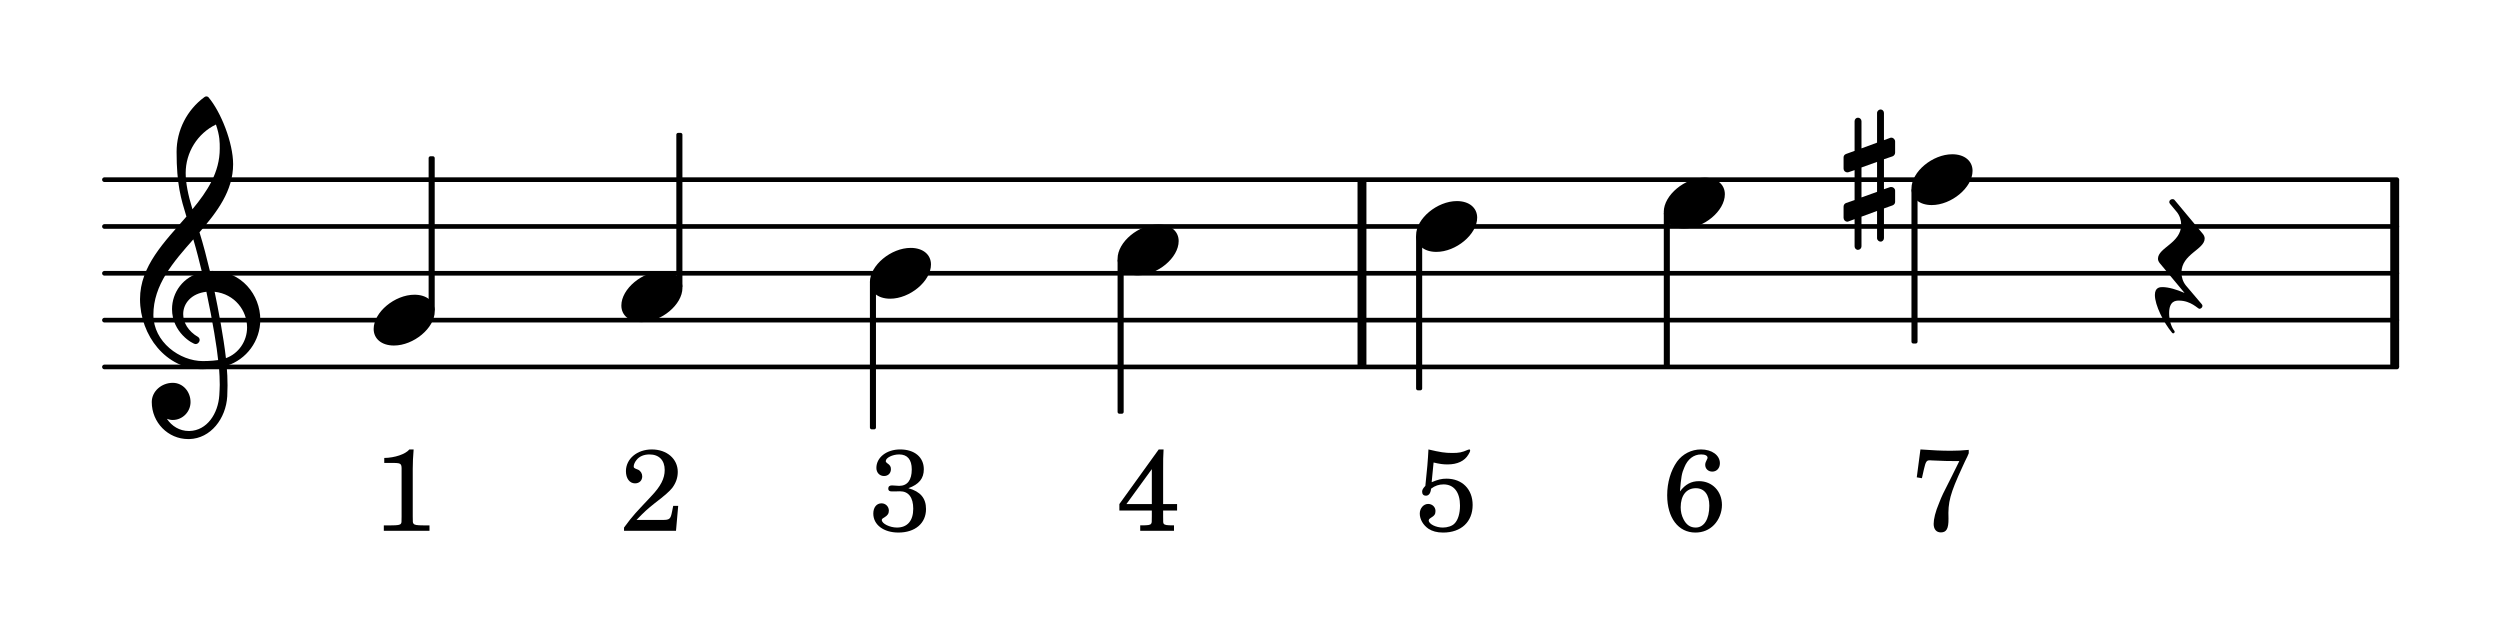
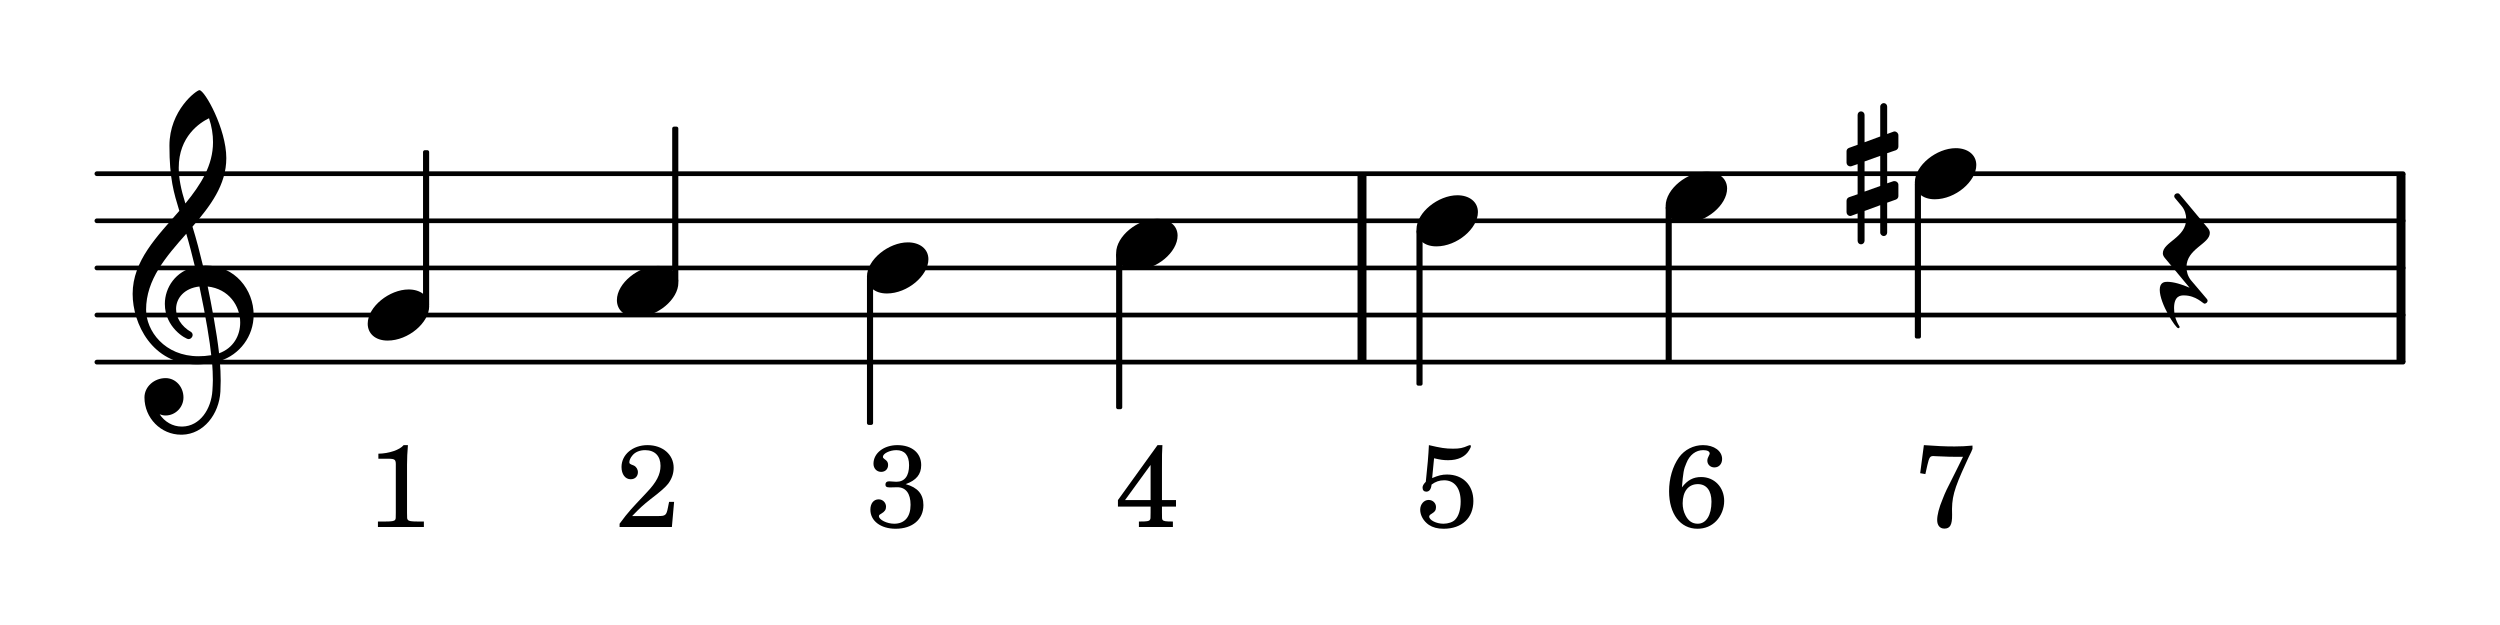
- <svg xmlns="http://www.w3.org/2000/svg" xmlns:xlink="http://www.w3.org/1999/xlink" width="266pt" height="67pt" viewBox="0 0 266 67">
+ <svg xmlns="http://www.w3.org/2000/svg" xmlns:xlink="http://www.w3.org/1999/xlink" width="264.395pt" height="66pt" viewBox="0 0 264.395 66">
  <defs>
    <g>
      <g id="glyph-0-0">
-         <path d="M 4.344 -2.703 C 2.25 -2.703 0 -0.844 0 0.938 C 0 1.984 0.844 2.703 2.156 2.703 C 4.25 2.703 6.5 0.844 6.5 -0.938 C 6.5 -1.984 5.656 -2.703 4.344 -2.703 Z M 4.344 -2.703 " />
+         <path d="M 0 0.922 C 0 1.938 0.781 2.703 2.109 2.703 C 4.297 2.703 6.5 0.812 6.5 -0.922 C 6.5 -2.016 5.578 -2.703 4.328 -2.703 C 2.312 -2.703 0 -0.891 0 0.922 Z M 0 0.922 " />
      </g>
      <g id="glyph-0-1">
-         <path d="M 5.297 12.656 L 5.312 11.797 L 5.234 11.797 C 4.266 11.797 3.422 11.281 2.906 10.5 C 3.109 10.578 3.312 10.625 3.531 10.625 C 4.562 10.625 5.422 9.766 5.422 8.719 C 5.422 7.609 4.609 6.672 3.531 6.672 C 2.344 6.672 1.297 7.562 1.297 8.719 C 1.297 10.891 3.031 12.656 5.172 12.656 Z M 9.188 4.047 C 8.938 1.812 8.359 -1.234 7.984 -3.016 C 10.125 -2.781 11.438 -1.016 11.438 0.781 C 11.438 2.25 10.531 3.562 9.188 4.047 Z M 1.469 -0.562 C 1.469 -3.75 3.578 -6.172 5.719 -8.594 C 6.062 -7.438 6.359 -6.25 6.641 -5.094 C 4.609 -4.641 3.453 -2.922 3.453 -1.172 C 3.453 1.312 5.656 2.547 5.953 2.547 C 6.203 2.547 6.391 2.328 6.391 2.109 C 6.391 2.016 6.359 1.906 6.25 1.812 C 5.141 1.172 4.641 0.234 4.641 -0.641 C 4.641 -1.797 5.531 -2.844 7.109 -3.016 C 7.797 0.203 8.234 2.969 8.359 4.25 C 7.672 4.359 6.75 4.359 6.734 4.359 C 4.281 4.359 1.469 2.328 1.469 -0.562 Z M 4.984 -11.016 C 2.656 -8.328 0.047 -5.75 0.047 -2.234 C 0.047 1.641 2.828 5.219 6.672 5.219 C 7.562 5.219 8.344 5.078 8.453 5.062 C 8.5 5.672 8.531 6.281 8.531 6.891 C 8.531 7.25 8.5 7.625 8.484 7.984 C 8.359 9.953 7.172 11.75 5.312 11.797 L 5.297 12.656 C 7.562 12.594 9.188 10.484 9.328 8.109 C 9.344 7.734 9.359 7.328 9.359 6.953 C 9.359 6.25 9.328 5.562 9.266 4.859 C 11.375 4.188 12.844 2.219 12.844 -0.047 C 12.844 -2.688 10.844 -5.234 7.75 -5.234 C 7.625 -5.234 7.531 -5.219 7.484 -5.219 C 7.156 -6.594 6.797 -7.984 6.375 -9.344 C 8.25 -11.516 9.953 -13.75 9.953 -16.594 C 9.953 -18.844 8.672 -22.141 7.312 -23.734 C 7.188 -23.828 7.031 -23.828 6.906 -23.734 C 5.047 -22.375 3.938 -20.203 3.938 -17.906 C 3.938 -14.406 4.406 -12.922 4.984 -11.016 Z M 8.531 -18.25 C 8.531 -15.734 7.219 -13.719 5.625 -11.797 C 5.141 -13.375 4.906 -14.625 4.906 -15.656 C 4.906 -17.844 6.156 -19.859 8.125 -20.812 C 8.547 -19.562 8.531 -18.922 8.531 -18.25 Z M 8.531 -18.25 " />
+         <path d="M 5.297 12.656 L 5.312 11.797 L 5.234 11.797 C 4.266 11.797 3.422 11.281 2.906 10.5 C 3.109 10.578 3.312 10.625 3.531 10.625 C 4.562 10.625 5.422 9.766 5.422 8.719 C 5.422 7.609 4.609 6.672 3.531 6.672 C 2.344 6.672 1.297 7.562 1.297 8.719 C 1.297 10.891 3.031 12.656 5.172 12.656 Z M 7.984 -3.016 C 10.219 -2.766 11.422 -0.969 11.422 0.797 C 11.422 2.172 10.703 3.5 9.188 4.047 C 8.938 1.812 8.359 -1.234 7.984 -3.016 Z M 1.469 -0.562 C 1.469 -3.75 3.578 -6.172 5.719 -8.594 C 6.062 -7.438 6.359 -6.25 6.641 -5.094 C 4.609 -4.641 3.453 -2.922 3.453 -1.172 C 3.453 1.312 5.656 2.547 5.953 2.547 C 6.203 2.547 6.391 2.328 6.391 2.109 C 6.391 2.016 6.359 1.906 6.25 1.812 C 5.141 1.172 4.641 0.234 4.641 -0.641 C 4.641 -1.797 5.531 -2.844 7.109 -3.016 C 7.797 0.203 8.234 2.969 8.359 4.25 C 7.891 4.328 7.438 4.359 7.016 4.359 C 3.422 4.359 1.469 1.672 1.469 -0.562 Z M 7.109 -23.781 C 6.812 -23.781 3.938 -21.672 3.938 -17.906 C 3.938 -14.406 4.406 -12.922 4.984 -11.016 C 2.656 -8.328 0.047 -5.75 0.047 -2.234 C 0.047 0.891 2.094 5.219 6.859 5.219 C 7.344 5.219 7.891 5.156 8.453 5.062 C 8.5 5.672 8.531 6.281 8.531 6.891 C 8.531 7.25 8.5 7.625 8.484 7.984 C 8.359 9.953 7.172 11.75 5.312 11.797 L 5.297 12.656 C 7.562 12.594 9.188 10.484 9.328 8.109 C 9.344 7.734 9.359 7.328 9.359 6.953 C 9.359 6.25 9.328 5.562 9.266 4.859 C 11.375 4.203 12.844 2.234 12.844 -0.016 C 12.844 -2.672 10.859 -5.234 7.766 -5.234 C 7.688 -5.234 7.594 -5.219 7.484 -5.219 C 7.156 -6.594 6.797 -7.984 6.375 -9.344 C 8.25 -11.516 9.953 -13.75 9.953 -16.594 C 9.953 -19.688 7.672 -23.781 7.109 -23.781 Z M 4.922 -15.578 C 4.922 -18.891 7.156 -20.344 8.125 -20.812 C 8.422 -19.922 8.547 -19.078 8.547 -18.281 C 8.547 -15.812 7.25 -13.781 5.625 -11.797 C 5.156 -13.281 4.922 -14.484 4.922 -15.578 Z M 4.922 -15.578 " />
      </g>
      <g id="glyph-0-2">
        <path d="M 0 -2.375 L 0 -1.172 C 0 -0.953 0.172 -0.781 0.391 -0.781 C 0.438 -0.781 0.5 -0.781 0.531 -0.797 L 1.172 -1.016 L 1.172 2.172 L 0.266 2.484 C 0.094 2.547 0 2.703 0 2.875 L 0 4.062 C 0 4.281 0.172 4.469 0.391 4.469 C 0.438 4.469 0.5 4.469 0.531 4.438 L 1.172 4.203 L 1.172 7.094 C 1.172 7.297 1.328 7.469 1.531 7.469 C 1.734 7.469 1.906 7.297 1.906 7.094 L 1.906 3.938 L 3.562 3.328 L 3.562 6.219 C 3.562 6.422 3.75 6.594 3.938 6.594 C 4.141 6.594 4.297 6.422 4.297 6.219 L 4.297 3.062 L 5.219 2.734 C 5.375 2.672 5.484 2.531 5.484 2.375 L 5.484 1.172 C 5.484 0.953 5.297 0.781 5.078 0.781 C 5.047 0.781 4.984 0.781 4.938 0.797 L 4.297 1.016 L 4.297 -2.172 L 5.219 -2.484 C 5.375 -2.547 5.484 -2.703 5.484 -2.875 L 5.484 -4.062 C 5.484 -4.281 5.297 -4.469 5.078 -4.469 C 5.047 -4.469 4.984 -4.469 4.938 -4.438 L 4.297 -4.203 L 4.297 -7.094 C 4.297 -7.297 4.141 -7.469 3.938 -7.469 C 3.75 -7.469 3.562 -7.297 3.562 -7.094 L 3.562 -3.938 L 1.906 -3.328 L 1.906 -6.219 C 1.906 -6.422 1.734 -6.594 1.531 -6.594 C 1.328 -6.594 1.172 -6.422 1.172 -6.219 L 1.172 -3.062 L 0.266 -2.734 C 0.094 -2.672 0 -2.531 0 -2.375 Z M 3.562 -1.891 L 3.562 1.297 L 1.906 1.891 L 1.906 -1.297 Z M 3.562 -1.891 " />
      </g>
      <g id="glyph-0-3">
-         <path d="M -0.125 -1.547 C -0.125 -1.391 -0.062 -1.234 0.078 -1.062 L 2.703 2.094 C 1.891 1.734 1 1.469 0.344 1.469 C 0.078 1.469 -0.453 1.5 -0.453 2.312 C -0.453 3.391 0.484 5.266 1.375 6.328 C 1.516 6.5 1.75 6.281 1.609 6.109 C 1.281 5.719 1.062 4.938 1.062 4.25 C 1.062 2.906 1.797 2.906 2.109 2.906 C 3.391 2.906 4.125 3.781 4.281 3.781 C 4.438 3.781 4.609 3.641 4.609 3.469 C 4.609 3.406 4.578 3.328 4.516 3.266 L 2.844 1.297 C 2.516 0.891 2.375 0.391 2.375 -0.078 C 2.375 -2.047 4.844 -2.531 4.844 -3.703 C 4.844 -3.859 4.781 -4.031 4.641 -4.203 L 1.641 -7.797 C 1.578 -7.875 1.5 -7.891 1.422 -7.891 C 1.25 -7.891 1.078 -7.766 1.078 -7.594 C 1.078 -7.531 1.094 -7.453 1.156 -7.391 L 1.859 -6.547 C 2.188 -6.156 2.344 -5.656 2.344 -5.172 C 2.344 -3.203 -0.125 -2.734 -0.125 -1.547 Z M -0.125 -1.547 " />
+         <path d="M -0.125 -1.547 C -0.125 -1.391 -0.062 -1.234 0.078 -1.062 L 2.703 2.094 C 1.891 1.734 1 1.469 0.344 1.469 C 0.078 1.469 -0.453 1.5 -0.453 2.312 C -0.453 3.781 1.234 6.375 1.5 6.375 C 1.578 6.375 1.656 6.312 1.656 6.234 C 1.656 6.172 1.062 5.484 1.062 4.25 C 1.062 2.906 1.797 2.906 2.109 2.906 C 3.391 2.906 4.125 3.781 4.281 3.781 C 4.438 3.781 4.609 3.641 4.609 3.469 C 4.609 3.406 4.578 3.328 4.516 3.266 L 2.844 1.297 C 2.516 0.891 2.375 0.391 2.375 -0.078 C 2.375 -2.047 4.844 -2.531 4.844 -3.703 C 4.844 -3.859 4.781 -4.031 4.641 -4.203 L 1.641 -7.797 C 1.578 -7.875 1.5 -7.891 1.422 -7.891 C 1.25 -7.891 1.078 -7.766 1.078 -7.594 C 1.078 -7.531 1.094 -7.453 1.156 -7.391 L 1.859 -6.547 C 2.188 -6.156 2.344 -5.656 2.344 -5.172 C 2.344 -3.203 -0.125 -2.734 -0.125 -1.547 Z M -0.125 -1.547 " />
      </g>
      <g id="glyph-1-0">
        <path d="M 3.953 -8.656 C 3.547 -8.156 2.406 -7.766 1.281 -7.75 L 1.281 -7.219 L 2.359 -7.219 C 3.078 -7.203 3.141 -7.125 3.125 -6.438 L 3.125 -1.516 C 3.125 -0.891 3.125 -0.859 3.047 -0.75 C 2.953 -0.625 2.719 -0.578 2.031 -0.578 L 1.234 -0.578 L 1.234 0 L 6.094 0 L 6.094 -0.578 L 5.422 -0.578 C 4.734 -0.578 4.5 -0.625 4.406 -0.75 C 4.312 -0.859 4.312 -0.875 4.312 -1.516 L 4.312 -6.594 C 4.312 -7.281 4.344 -7.859 4.406 -8.656 Z M 3.953 -8.656 " />
      </g>
      <g id="glyph-1-1">
        <path d="M 6.203 -2.656 L 5.672 -2.656 L 5.547 -2.031 C 5.391 -1.234 5.281 -1.156 4.531 -1.156 L 1.766 -1.156 C 2.625 -2.047 2.906 -2.297 3.688 -2.922 C 4.812 -3.781 5.281 -4.203 5.578 -4.578 C 5.969 -5.109 6.156 -5.656 6.156 -6.266 C 6.156 -7.656 5 -8.656 3.391 -8.656 C 1.828 -8.656 0.641 -7.656 0.641 -6.344 C 0.641 -5.578 1.031 -5.047 1.609 -5.047 C 2.062 -5.047 2.375 -5.344 2.375 -5.797 C 2.375 -6.094 2.203 -6.375 1.938 -6.5 C 1.484 -6.672 1.469 -6.703 1.469 -6.859 C 1.469 -7.047 1.594 -7.328 1.766 -7.531 C 2.062 -7.922 2.562 -8.125 3.141 -8.125 C 4.172 -8.125 4.766 -7.5 4.766 -6.469 C 4.766 -5.562 4.344 -4.734 3.312 -3.656 C 2.406 -2.688 1.844 -2.094 1.641 -1.859 C 1.188 -1.344 0.969 -1.062 0.438 -0.344 L 0.438 0 L 5.969 0 Z M 6.203 -2.656 " />
      </g>
      <g id="glyph-1-2">
        <path d="M 4.25 -4.531 C 5.375 -4.938 5.891 -5.562 5.891 -6.547 C 5.891 -7.828 4.906 -8.656 3.375 -8.656 C 1.938 -8.656 0.844 -7.812 0.844 -6.688 C 0.844 -6.188 1.188 -5.828 1.656 -5.828 C 2.094 -5.828 2.391 -6.125 2.391 -6.562 C 2.391 -6.844 2.281 -7 2 -7.188 C 1.875 -7.281 1.844 -7.328 1.844 -7.422 C 1.844 -7.766 2.562 -8.125 3.266 -8.125 C 4.141 -8.125 4.609 -7.578 4.609 -6.531 C 4.609 -5.391 4.141 -4.781 3.266 -4.781 C 3.156 -4.781 2.953 -4.797 2.766 -4.812 C 2.672 -4.828 2.562 -4.828 2.5 -4.828 C 2.234 -4.828 2.109 -4.703 2.109 -4.484 C 2.109 -4.281 2.219 -4.188 2.5 -4.188 C 2.562 -4.188 2.672 -4.188 2.781 -4.188 C 3.031 -4.203 3.219 -4.203 3.359 -4.203 C 4.266 -4.203 4.766 -3.547 4.766 -2.344 C 4.766 -1.062 4.141 -0.344 3.031 -0.344 C 2.266 -0.344 1.422 -0.766 1.422 -1.141 C 1.422 -1.25 1.453 -1.281 1.688 -1.422 C 2.031 -1.625 2.172 -1.828 2.172 -2.141 C 2.172 -2.578 1.828 -2.922 1.391 -2.922 C 0.859 -2.922 0.516 -2.484 0.516 -1.828 C 0.516 -0.641 1.609 0.188 3.188 0.188 C 4.969 0.188 6.125 -0.797 6.125 -2.312 C 6.125 -3.469 5.531 -4.172 4.25 -4.531 Z M 4.25 -4.531 " />
      </g>
      <g id="glyph-1-3">
        <path d="M 4.531 -8.656 L 0.344 -2.844 L 0.344 -2.156 L 3.797 -2.156 L 3.797 -1.516 C 3.797 -0.891 3.797 -0.859 3.719 -0.75 C 3.625 -0.609 3.391 -0.578 2.688 -0.578 L 2.562 -0.578 L 2.562 0 L 6.156 0 L 6.156 -0.578 L 6.094 -0.578 C 5.391 -0.578 5.172 -0.609 5.062 -0.75 C 5 -0.859 5 -0.875 5 -1.516 L 5 -2.156 L 6.484 -2.156 L 6.484 -2.844 L 5 -2.844 L 5 -6.203 C 5 -7.734 5 -7.766 5.047 -8.656 Z M 3.797 -2.844 L 1.094 -2.844 L 3.797 -6.562 Z M 3.797 -2.844 " />
      </g>
      <g id="glyph-1-4">
        <path d="M 2.016 -7.266 C 2.688 -7.109 3.016 -7.062 3.5 -7.062 C 4.547 -7.062 5.312 -7.422 5.719 -8.109 C 5.859 -8.328 5.906 -8.453 5.906 -8.547 C 5.906 -8.625 5.875 -8.656 5.797 -8.656 C 5.766 -8.656 5.719 -8.641 5.641 -8.609 C 5.047 -8.344 4.719 -8.281 4.016 -8.281 C 3.219 -8.281 2.734 -8.359 1.469 -8.656 C 1.422 -7.625 1.312 -6.312 1.141 -4.781 C 0.891 -4.516 0.797 -4.359 0.797 -4.156 C 0.797 -3.891 0.953 -3.734 1.188 -3.734 C 1.516 -3.734 1.703 -4 1.75 -4.484 C 2.172 -4.797 2.578 -4.938 3.078 -4.938 C 4.188 -4.938 4.828 -4.094 4.828 -2.688 C 4.828 -1.859 4.625 -1.156 4.25 -0.781 C 4.016 -0.516 3.5 -0.344 3 -0.344 C 2.266 -0.344 1.5 -0.719 1.5 -1.109 C 1.5 -1.188 1.578 -1.297 1.719 -1.375 C 2.109 -1.609 2.219 -1.766 2.219 -2.109 C 2.219 -2.531 1.875 -2.859 1.438 -2.859 C 0.953 -2.859 0.547 -2.406 0.547 -1.828 C 0.547 -1.219 0.906 -0.609 1.469 -0.219 C 1.875 0.047 2.375 0.188 3.031 0.188 C 4.953 0.188 6.172 -0.953 6.172 -2.75 C 6.172 -4.422 5.062 -5.547 3.391 -5.547 C 2.859 -5.547 2.484 -5.453 1.812 -5.172 Z M 2.016 -7.266 " />
      </g>
      <g id="glyph-1-5">
        <path d="M 1.875 -4.188 C 2 -5.719 2.062 -6.125 2.344 -6.75 C 2.688 -7.625 3.344 -8.125 4.125 -8.125 C 4.547 -8.125 4.812 -8 4.812 -7.766 C 4.812 -7.719 4.797 -7.688 4.75 -7.594 C 4.625 -7.359 4.562 -7.188 4.562 -7.016 C 4.562 -6.609 4.875 -6.297 5.312 -6.297 C 5.797 -6.297 6.125 -6.672 6.125 -7.188 C 6.125 -8.031 5.281 -8.656 4.109 -8.656 C 3.094 -8.656 2.156 -8.172 1.562 -7.359 C 0.891 -6.406 0.516 -5.125 0.516 -3.781 C 0.516 -1.375 1.703 0.188 3.516 0.188 C 4.312 0.188 4.984 -0.094 5.5 -0.625 C 6.031 -1.172 6.344 -1.969 6.344 -2.75 C 6.344 -4.203 5.312 -5.281 3.906 -5.281 C 3.078 -5.281 2.453 -4.953 1.875 -4.188 Z M 3.562 -4.531 C 4.469 -4.531 5 -3.844 5 -2.672 C 5 -1.234 4.438 -0.344 3.547 -0.344 C 2.969 -0.344 2.547 -0.641 2.25 -1.234 C 2.047 -1.625 1.953 -2.047 1.953 -2.5 C 1.953 -3.766 2.562 -4.531 3.562 -4.531 Z M 3.562 -4.531 " />
      </g>
      <g id="glyph-1-6">
        <path d="M 0.719 -5.688 L 1.266 -5.594 L 1.484 -6.562 C 1.672 -7.375 1.766 -7.5 2.109 -7.5 C 2.172 -7.5 2.281 -7.5 2.391 -7.484 C 3.891 -7.422 3.891 -7.422 4.469 -7.422 C 4.625 -7.422 4.906 -7.422 5.25 -7.422 L 4.422 -5.75 C 3.5 -3.938 3.391 -3.719 3.094 -2.953 C 2.703 -2.031 2.516 -1.25 2.516 -0.734 C 2.516 -0.172 2.797 0.172 3.281 0.172 C 3.875 0.172 4.109 -0.219 4.094 -1.297 C 4.031 -3.062 4.25 -3.922 5.578 -6.797 C 5.75 -7.188 5.938 -7.578 6.125 -7.953 C 6.141 -7.984 6.172 -8.094 6.25 -8.25 L 6.25 -8.609 C 5.516 -8.547 5.109 -8.516 4.359 -8.516 C 3.281 -8.516 2.438 -8.562 1.109 -8.656 Z M 0.719 -5.688 " />
      </g>
    </g>
  </defs>
-   <path fill="none" stroke-width="9.465" stroke-linecap="butt" stroke-linejoin="miter" stroke="rgb(0%, 0%, 0%)" stroke-opacity="1" stroke-miterlimit="10" d="M 2049.141 7939.57 L 2049.141 8138.828 " transform="matrix(0.1, 0, 0, -0.1, -60, 833)" />
-   <path fill="none" stroke-width="4.981" stroke-linecap="round" stroke-linejoin="miter" stroke="rgb(0%, 0%, 0%)" stroke-opacity="1" stroke-miterlimit="10" d="M 711.133 7939.57 L 3150.195 7939.57 " transform="matrix(0.1, 0, 0, -0.1, -60, 833)" />
-   <path fill="none" stroke-width="4.981" stroke-linecap="round" stroke-linejoin="miter" stroke="rgb(0%, 0%, 0%)" stroke-opacity="1" stroke-miterlimit="10" d="M 711.133 7989.375 L 3150.195 7989.375 " transform="matrix(0.1, 0, 0, -0.1, -60, 833)" />
-   <path fill="none" stroke-width="4.981" stroke-linecap="round" stroke-linejoin="miter" stroke="rgb(0%, 0%, 0%)" stroke-opacity="1" stroke-miterlimit="10" d="M 711.133 8039.219 L 3150.195 8039.219 " transform="matrix(0.1, 0, 0, -0.1, -60, 833)" />
-   <path fill="none" stroke-width="4.981" stroke-linecap="round" stroke-linejoin="miter" stroke="rgb(0%, 0%, 0%)" stroke-opacity="1" stroke-miterlimit="10" d="M 711.133 8089.023 L 3150.195 8089.023 " transform="matrix(0.1, 0, 0, -0.1, -60, 833)" />
-   <path fill="none" stroke-width="4.981" stroke-linecap="round" stroke-linejoin="miter" stroke="rgb(0%, 0%, 0%)" stroke-opacity="1" stroke-miterlimit="10" d="M 711.133 8138.828 L 3150.195 8138.828 " transform="matrix(0.1, 0, 0, -0.1, -60, 833)" />
-   <path fill="none" stroke-width="9.465" stroke-linecap="butt" stroke-linejoin="miter" stroke="rgb(0%, 0%, 0%)" stroke-opacity="1" stroke-miterlimit="10" d="M 3147.969 7939.57 L 3147.969 8138.828 " transform="matrix(0.1, 0, 0, -0.1, -60, 833)" />
+   <path fill="none" stroke-width="9.465" stroke-linecap="butt" stroke-linejoin="miter" stroke="rgb(0%, 0%, 0%)" stroke-opacity="1" stroke-miterlimit="10" d="M 2190.859 7737.031 L 2190.859 7936.289 " transform="matrix(0.1, 0, 0, -0.1, -75.04297, 812)" />
+   <path fill="none" stroke-width="4.981" stroke-linecap="round" stroke-linejoin="miter" stroke="rgb(0%, 0%, 0%)" stroke-opacity="1" stroke-miterlimit="10" d="M 852.891 7737.031 L 3291.914 7737.031 " transform="matrix(0.1, 0, 0, -0.1, -75.04297, 812)" />
+   <path fill="none" stroke-width="4.981" stroke-linecap="round" stroke-linejoin="miter" stroke="rgb(0%, 0%, 0%)" stroke-opacity="1" stroke-miterlimit="10" d="M 852.891 7786.836 L 3291.914 7786.836 " transform="matrix(0.1, 0, 0, -0.1, -75.04297, 812)" />
+   <path fill="none" stroke-width="4.981" stroke-linecap="round" stroke-linejoin="miter" stroke="rgb(0%, 0%, 0%)" stroke-opacity="1" stroke-miterlimit="10" d="M 852.891 7836.641 L 3291.914 7836.641 " transform="matrix(0.1, 0, 0, -0.1, -75.04297, 812)" />
+   <path fill="none" stroke-width="4.981" stroke-linecap="round" stroke-linejoin="miter" stroke="rgb(0%, 0%, 0%)" stroke-opacity="1" stroke-miterlimit="10" d="M 852.891 7886.484 L 3291.914 7886.484 " transform="matrix(0.1, 0, 0, -0.1, -75.04297, 812)" />
+   <path fill="none" stroke-width="4.981" stroke-linecap="round" stroke-linejoin="miter" stroke="rgb(0%, 0%, 0%)" stroke-opacity="1" stroke-miterlimit="10" d="M 852.891 7936.289 L 3291.914 7936.289 " transform="matrix(0.1, 0, 0, -0.1, -75.04297, 812)" />
+   <path fill="none" stroke-width="9.465" stroke-linecap="butt" stroke-linejoin="miter" stroke="rgb(0%, 0%, 0%)" stroke-opacity="1" stroke-miterlimit="10" d="M 3289.688 7737.031 L 3289.688 7936.289 " transform="matrix(0.1, 0, 0, -0.1, -75.04297, 812)" />
  <g fill="rgb(0%, 0%, 0%)" fill-opacity="1">
-     <use xlink:href="#glyph-0-0" x="39.758" y="34.061" />
+     <use xlink:href="#glyph-0-0" x="38.888" y="33.316" />
  </g>
  <g fill="rgb(0%, 0%, 0%)" fill-opacity="1">
-     <use xlink:href="#glyph-0-1" x="14.851" y="34.061" />
+     <use xlink:href="#glyph-0-1" x="13.981" y="33.316" />
  </g>
  <g fill="rgb(0%, 0%, 0%)" fill-opacity="1">
-     <use xlink:href="#glyph-1-0" x="39.604" y="56.477" />
+     <use xlink:href="#glyph-1-0" x="38.735" y="55.732" />
  </g>
-   <path fill="none" stroke-width="3.985" stroke-linecap="butt" stroke-linejoin="round" stroke="rgb(0%, 0%, 0%)" stroke-opacity="1" stroke-miterlimit="10" d="M 1058.047 8000.664 L 1060.547 8000.664 L 1060.547 8161.758 L 1058.047 8161.758 Z M 1058.047 8000.664 " transform="matrix(0.1, 0, 0, -0.1, -60, 833)" />
-   <path fill-rule="nonzero" fill="rgb(0%, 0%, 0%)" fill-opacity="1" d="M 45.805 32.934 L 46.055 32.934 L 46.055 16.824 L 45.805 16.824 Z M 45.805 32.934 " />
+   <path fill="none" stroke-width="3.985" stroke-linecap="butt" stroke-linejoin="round" stroke="rgb(0%, 0%, 0%)" stroke-opacity="1" stroke-miterlimit="10" d="M 1199.805 7798.125 L 1202.305 7798.125 L 1202.305 7959.18 L 1199.805 7959.18 Z M 1199.805 7798.125 " transform="matrix(0.1, 0, 0, -0.1, -75.04297, 812)" />
+   <path fill-rule="nonzero" fill="rgb(0%, 0%, 0%)" fill-opacity="1" d="M 44.938 32.188 L 45.184 32.188 L 45.184 16.082 L 44.938 16.082 Z M 44.938 32.188 " />
  <g fill="rgb(0%, 0%, 0%)" fill-opacity="1">
-     <use xlink:href="#glyph-0-0" x="66.112" y="31.57" />
+     <use xlink:href="#glyph-0-0" x="65.242" y="30.825" />
  </g>
  <g fill="rgb(0%, 0%, 0%)" fill-opacity="1">
-     <use xlink:href="#glyph-1-1" x="65.958" y="56.477" />
+     <use xlink:href="#glyph-1-1" x="65.089" y="55.732" />
  </g>
-   <path fill="none" stroke-width="3.985" stroke-linecap="butt" stroke-linejoin="round" stroke="rgb(0%, 0%, 0%)" stroke-opacity="1" stroke-miterlimit="10" d="M 1321.602 8025.586 L 1324.102 8025.586 L 1324.102 8186.641 L 1321.602 8186.641 Z M 1321.602 8025.586 " transform="matrix(0.1, 0, 0, -0.1, -60, 833)" />
-   <path fill-rule="nonzero" fill="rgb(0%, 0%, 0%)" fill-opacity="1" d="M 72.16 30.445 L 72.41 30.445 L 72.41 14.336 L 72.16 14.336 Z M 72.16 30.445 " />
+   <path fill="none" stroke-width="3.985" stroke-linecap="butt" stroke-linejoin="round" stroke="rgb(0%, 0%, 0%)" stroke-opacity="1" stroke-miterlimit="10" d="M 1463.32 7823.008 L 1465.82 7823.008 L 1465.82 7984.102 L 1463.32 7984.102 Z M 1463.32 7823.008 " transform="matrix(0.1, 0, 0, -0.1, -75.04297, 812)" />
+   <path fill-rule="nonzero" fill="rgb(0%, 0%, 0%)" fill-opacity="1" d="M 71.289 29.699 L 71.539 29.699 L 71.539 13.59 L 71.289 13.59 Z M 71.289 29.699 " />
  <g fill="rgb(0%, 0%, 0%)" fill-opacity="1">
-     <use xlink:href="#glyph-0-0" x="92.556" y="29.079" />
+     <use xlink:href="#glyph-0-0" x="91.686" y="28.335" />
  </g>
  <g fill="rgb(0%, 0%, 0%)" fill-opacity="1">
-     <use xlink:href="#glyph-1-2" x="92.403" y="56.476" />
+     <use xlink:href="#glyph-1-2" x="91.533" y="55.732" />
  </g>
-   <path fill="none" stroke-width="3.985" stroke-linecap="butt" stroke-linejoin="round" stroke="rgb(0%, 0%, 0%)" stroke-opacity="1" stroke-miterlimit="10" d="M 1527.578 7875.156 L 1530.039 7875.156 L 1530.039 8027.93 L 1527.578 8027.93 Z M 1527.578 7875.156 " transform="matrix(0.1, 0, 0, -0.1, -60, 833)" />
-   <path fill-rule="nonzero" fill="rgb(0%, 0%, 0%)" fill-opacity="1" d="M 92.754 45.484 L 93.004 45.484 L 93.004 30.207 L 92.754 30.207 Z M 92.754 45.484 " />
+   <path fill="none" stroke-width="3.985" stroke-linecap="butt" stroke-linejoin="round" stroke="rgb(0%, 0%, 0%)" stroke-opacity="1" stroke-miterlimit="10" d="M 1669.297 7672.617 L 1671.797 7672.617 L 1671.797 7825.391 L 1669.297 7825.391 Z M 1669.297 7672.617 " transform="matrix(0.1, 0, 0, -0.1, -75.04297, 812)" />
+   <path fill-rule="nonzero" fill="rgb(0%, 0%, 0%)" fill-opacity="1" d="M 91.887 44.738 L 92.137 44.738 L 92.137 29.461 L 91.887 29.461 Z M 91.887 44.738 " />
  <g fill="rgb(0%, 0%, 0%)" fill-opacity="1">
-     <use xlink:href="#glyph-0-0" x="118.91" y="26.588" />
+     <use xlink:href="#glyph-0-0" x="118.04" y="25.844" />
  </g>
  <g fill="rgb(0%, 0%, 0%)" fill-opacity="1">
-     <use xlink:href="#glyph-1-3" x="118.757" y="56.476" />
+     <use xlink:href="#glyph-1-3" x="117.887" y="55.732" />
  </g>
-   <path fill="none" stroke-width="3.985" stroke-linecap="butt" stroke-linejoin="round" stroke="rgb(0%, 0%, 0%)" stroke-opacity="1" stroke-miterlimit="10" d="M 1791.094 7891.758 L 1793.594 7891.758 L 1793.594 8052.852 L 1791.094 8052.852 Z M 1791.094 7891.758 " transform="matrix(0.1, 0, 0, -0.1, -60, 833)" />
-   <path fill-rule="nonzero" fill="rgb(0%, 0%, 0%)" fill-opacity="1" d="M 119.109 43.824 L 119.359 43.824 L 119.359 27.715 L 119.109 27.715 Z M 119.109 43.824 " />
+   <path fill="none" stroke-width="3.985" stroke-linecap="butt" stroke-linejoin="round" stroke="rgb(0%, 0%, 0%)" stroke-opacity="1" stroke-miterlimit="10" d="M 1932.813 7689.219 L 1935.313 7689.219 L 1935.313 7850.312 L 1932.813 7850.312 Z M 1932.813 7689.219 " transform="matrix(0.1, 0, 0, -0.1, -75.04297, 812)" />
+   <path fill-rule="nonzero" fill="rgb(0%, 0%, 0%)" fill-opacity="1" d="M 118.238 43.078 L 118.488 43.078 L 118.488 26.973 L 118.238 26.973 Z M 118.238 43.078 " />
  <g fill="rgb(0%, 0%, 0%)" fill-opacity="1">
-     <use xlink:href="#glyph-0-0" x="150.671" y="24.098" />
+     <use xlink:href="#glyph-0-0" x="149.802" y="23.353" />
  </g>
  <g fill="rgb(0%, 0%, 0%)" fill-opacity="1">
-     <use xlink:href="#glyph-1-4" x="150.517" y="56.477" />
+     <use xlink:href="#glyph-1-4" x="149.649" y="55.732" />
  </g>
-   <path fill="none" stroke-width="3.985" stroke-linecap="butt" stroke-linejoin="round" stroke="rgb(0%, 0%, 0%)" stroke-opacity="1" stroke-miterlimit="10" d="M 2108.711 7916.68 L 2111.211 7916.68 L 2111.211 8077.773 L 2108.711 8077.773 Z M 2108.711 7916.68 " transform="matrix(0.1, 0, 0, -0.1, -60, 833)" />
-   <path fill-rule="nonzero" fill="rgb(0%, 0%, 0%)" fill-opacity="1" d="M 150.871 41.332 L 151.121 41.332 L 151.121 25.223 L 150.871 25.223 Z M 150.871 41.332 " />
+   <path fill="none" stroke-width="3.985" stroke-linecap="butt" stroke-linejoin="round" stroke="rgb(0%, 0%, 0%)" stroke-opacity="1" stroke-miterlimit="10" d="M 2250.43 7714.102 L 2252.93 7714.102 L 2252.93 7875.195 L 2250.43 7875.195 Z M 2250.43 7714.102 " transform="matrix(0.1, 0, 0, -0.1, -75.04297, 812)" />
+   <path fill-rule="nonzero" fill="rgb(0%, 0%, 0%)" fill-opacity="1" d="M 150 40.59 L 150.25 40.59 L 150.25 24.48 L 150 24.48 Z M 150 40.59 " />
  <g fill="rgb(0%, 0%, 0%)" fill-opacity="1">
-     <use xlink:href="#glyph-0-0" x="177.025" y="21.607" />
+     <use xlink:href="#glyph-0-0" x="176.155" y="20.862" />
  </g>
  <g fill="rgb(0%, 0%, 0%)" fill-opacity="1">
-     <use xlink:href="#glyph-1-5" x="176.872" y="56.476" />
+     <use xlink:href="#glyph-1-5" x="176.002" y="55.731" />
  </g>
-   <path fill="none" stroke-width="3.985" stroke-linecap="butt" stroke-linejoin="round" stroke="rgb(0%, 0%, 0%)" stroke-opacity="1" stroke-miterlimit="10" d="M 2372.266 7941.562 L 2374.727 7941.562 L 2374.727 8102.656 L 2372.266 8102.656 Z M 2372.266 7941.562 " transform="matrix(0.1, 0, 0, -0.1, -60, 833)" />
-   <path fill-rule="nonzero" fill="rgb(0%, 0%, 0%)" fill-opacity="1" d="M 177.223 38.844 L 177.473 38.844 L 177.473 22.734 L 177.223 22.734 Z M 177.223 38.844 " />
+   <path fill="none" stroke-width="3.985" stroke-linecap="butt" stroke-linejoin="round" stroke="rgb(0%, 0%, 0%)" stroke-opacity="1" stroke-miterlimit="10" d="M 2513.984 7739.023 L 2516.445 7739.023 L 2516.445 7900.117 L 2513.984 7900.117 Z M 2513.984 7739.023 " transform="matrix(0.1, 0, 0, -0.1, -75.04297, 812)" />
+   <path fill-rule="nonzero" fill="rgb(0%, 0%, 0%)" fill-opacity="1" d="M 176.355 38.098 L 176.602 38.098 L 176.602 21.988 L 176.355 21.988 Z M 176.355 38.098 " />
  <g fill="rgb(0%, 0%, 0%)" fill-opacity="1">
-     <use xlink:href="#glyph-0-0" x="203.379" y="19.116" />
+     <use xlink:href="#glyph-0-0" x="202.509" y="18.372" />
  </g>
  <g fill="rgb(0%, 0%, 0%)" fill-opacity="1">
-     <use xlink:href="#glyph-1-6" x="203.225" y="56.476" />
+     <use xlink:href="#glyph-1-6" x="202.356" y="55.732" />
  </g>
-   <path fill="none" stroke-width="3.985" stroke-linecap="butt" stroke-linejoin="round" stroke="rgb(0%, 0%, 0%)" stroke-opacity="1" stroke-miterlimit="10" d="M 2635.781 7966.484 L 2638.281 7966.484 L 2638.281 8127.578 L 2635.781 8127.578 Z M 2635.781 7966.484 " transform="matrix(0.1, 0, 0, -0.1, -60, 833)" />
-   <path fill-rule="nonzero" fill="rgb(0%, 0%, 0%)" fill-opacity="1" d="M 203.578 36.352 L 203.828 36.352 L 203.828 20.242 L 203.578 20.242 Z M 203.578 36.352 " />
+   <path fill="none" stroke-width="3.985" stroke-linecap="butt" stroke-linejoin="round" stroke="rgb(0%, 0%, 0%)" stroke-opacity="1" stroke-miterlimit="10" d="M 2777.5 7763.945 L 2780 7763.945 L 2780 7925 L 2777.5 7925 Z M 2777.5 7763.945 " transform="matrix(0.1, 0, 0, -0.1, -75.04297, 812)" />
+   <path fill-rule="nonzero" fill="rgb(0%, 0%, 0%)" fill-opacity="1" d="M 202.707 35.605 L 202.957 35.605 L 202.957 19.5 L 202.707 19.5 Z M 202.707 35.605 " />
  <g fill="rgb(0%, 0%, 0%)" fill-opacity="1">
-     <use xlink:href="#glyph-0-2" x="196.156" y="19.116" />
+     <use xlink:href="#glyph-0-2" x="195.286" y="18.372" />
  </g>
  <g fill="rgb(0%, 0%, 0%)" fill-opacity="1">
-     <use xlink:href="#glyph-0-3" x="229.733" y="29.078" />
+     <use xlink:href="#glyph-0-3" x="228.863" y="28.335" />
  </g>
</svg>
